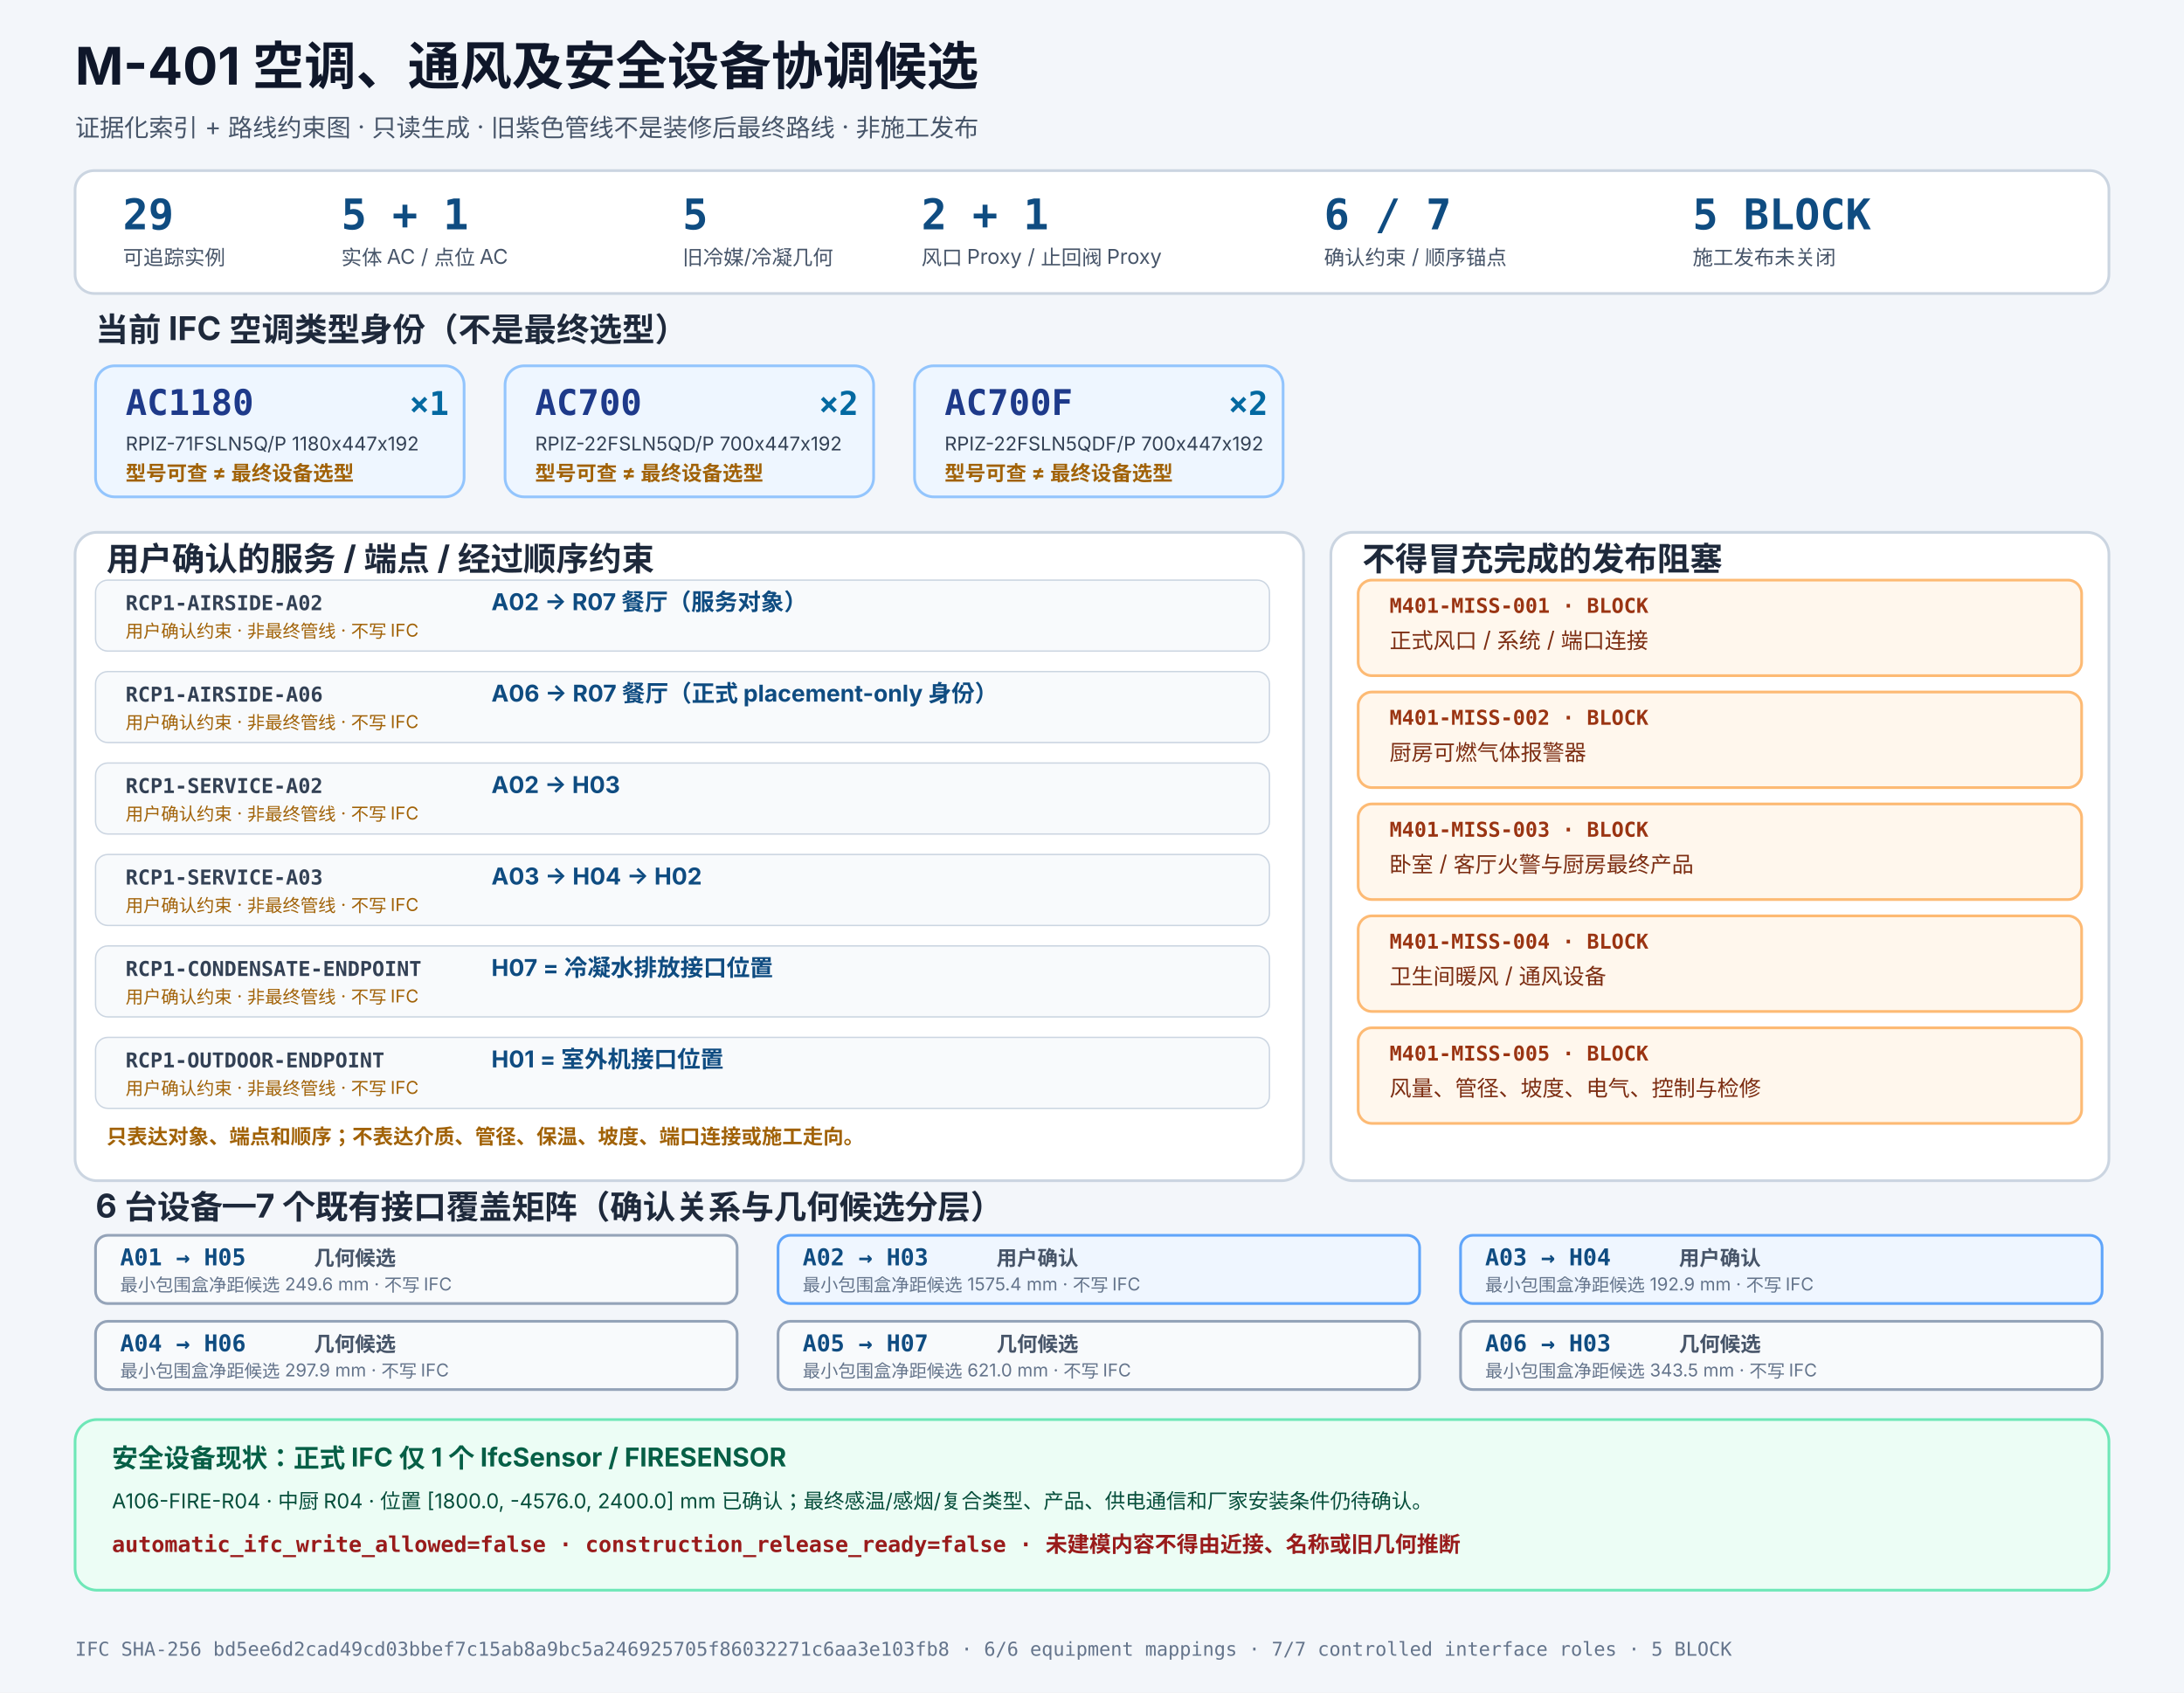
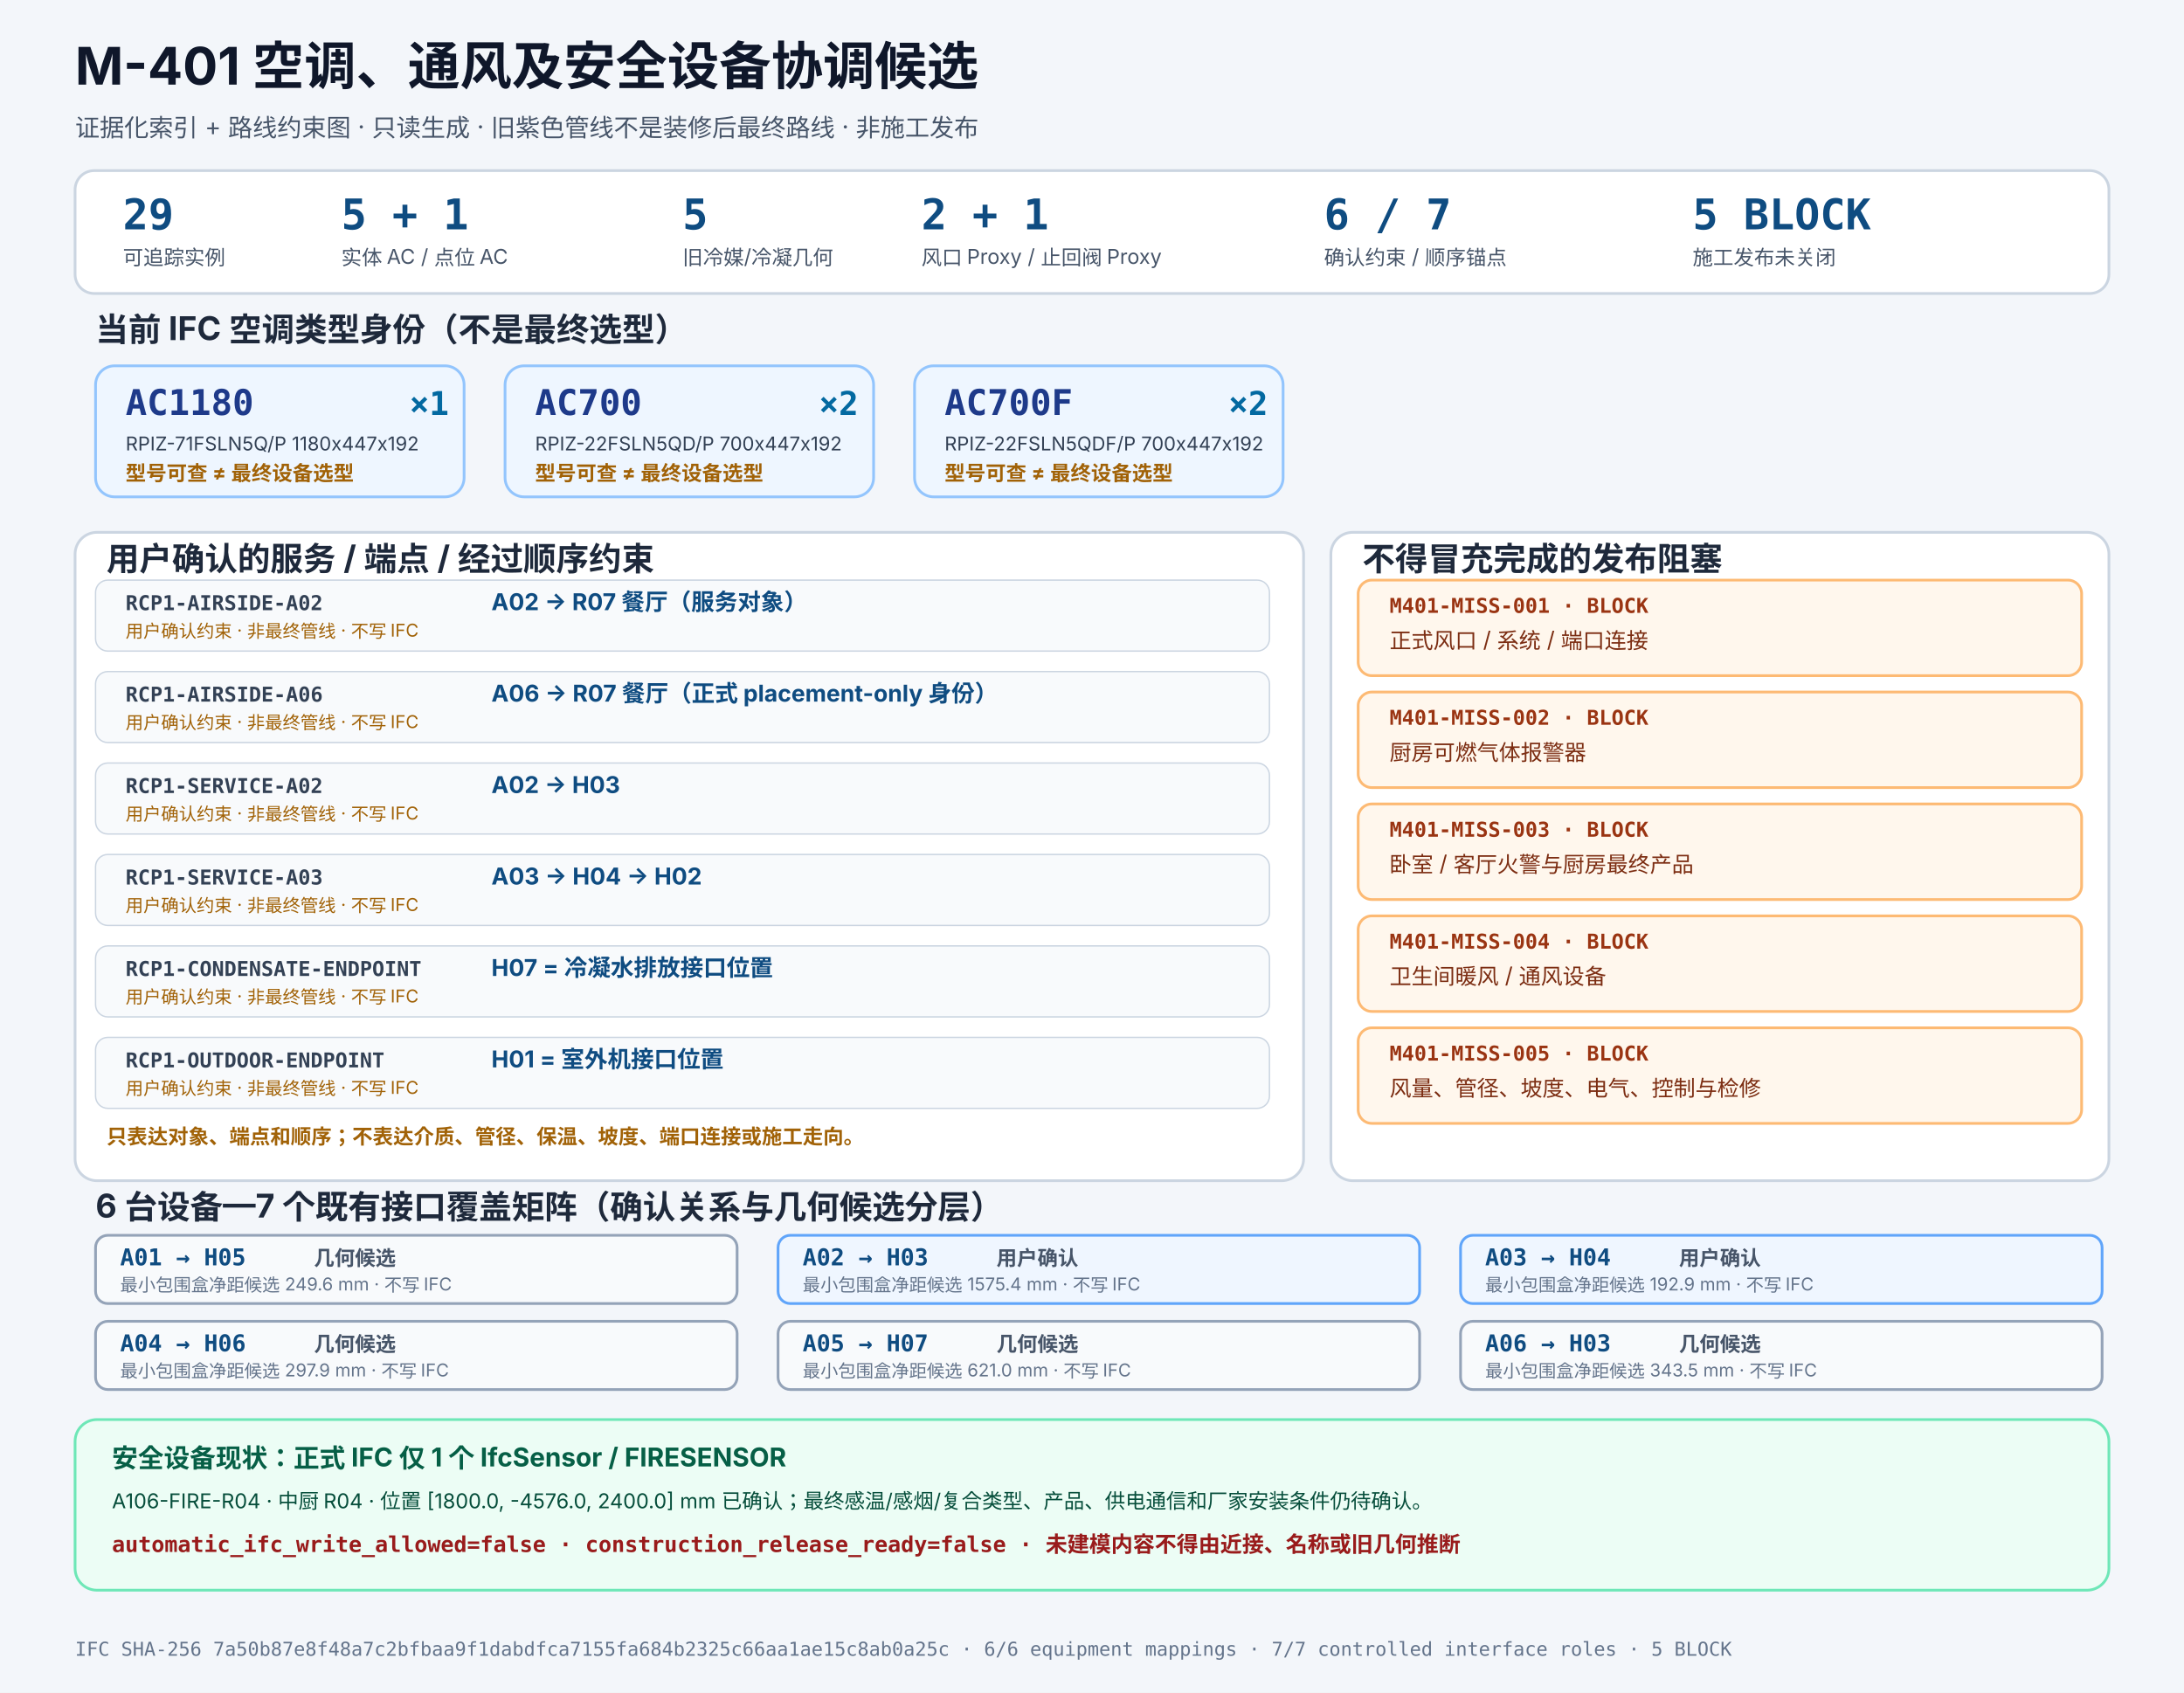
<svg xmlns="http://www.w3.org/2000/svg" width="1600" height="1240" viewBox="0 0 1600 1240">
  <style>
.bg{fill:#f3f6fa}.panel{fill:#fff;stroke:#cbd5e1;stroke-width:2}.card{fill:#eef6ff;stroke:#93c5fd;stroke-width:2}
.title{font:700 38px -apple-system,"PingFang SC",sans-serif;fill:#0f172a}.subtitle{font:18px -apple-system,"PingFang SC",sans-serif;fill:#475569}
.kpi{font:700 31px ui-monospace,SFMono-Regular,monospace;fill:#0f4c81}.kpi-label{font:15px -apple-system,"PingFang SC",sans-serif;fill:#475569}
.section{font:700 24px -apple-system,"PingFang SC",sans-serif;fill:#1e293b}.type{font:700 26px ui-monospace,monospace;fill:#1e3a8a}
.count{font:700 24px ui-monospace,monospace;fill:#0369a1}.small{font:14px -apple-system,"PingFang SC",sans-serif;fill:#334155}.warn{font:700 15px -apple-system,"PingFang SC",sans-serif;fill:#a16207}
.route{fill:#f8fafc;stroke:#cbd5e1}.route-id{font:700 15px ui-monospace,monospace;fill:#334155}.route-label{font:700 17px -apple-system,"PingFang SC",sans-serif;fill:#0f4c81}
.route-note{font:13px -apple-system,"PingFang SC",sans-serif;fill:#a16207}.block{fill:#fff7ed;stroke:#fdba74;stroke-width:2}
.block-id{font:700 15px ui-monospace,monospace;fill:#9a3412}.block-name{font:16px -apple-system,"PingFang SC",sans-serif;fill:#7c2d12}
.map-confirmed{fill:#eff6ff;stroke:#60a5fa;stroke-width:2}.map-candidate{fill:#f8fafc;stroke:#94a3b8;stroke-width:2}
.map-id{font:700 17px ui-monospace,monospace;fill:#0f4c81}.map-status{font:700 15px -apple-system,"PingFang SC",sans-serif;fill:#475569}
.map-note{font:13px -apple-system,"PingFang SC",sans-serif;fill:#64748b}
.safety{fill:#ecfdf5;stroke:#6ee7b7;stroke-width:2}.safety-title{font:700 19px -apple-system,"PingFang SC",sans-serif;fill:#065f46}
.safety-text{font:15px -apple-system,"PingFang SC",sans-serif;fill:#064e3b}.gate{font:700 16px ui-monospace,monospace;fill:#991b1b}
.footer{font:14px ui-monospace,monospace;fill:#64748b}
</style>
  <rect class="bg" width="1600" height="1240" />
  <text class="title" x="55" y="62">M-401 空调、通风及安全设备协调候选</text>
  <text class="subtitle" x="55" y="100">证据化索引 + 路线约束图 · 只读生成 · 旧紫色管线不是装修后最终路线 · 非施工发布</text>
  <rect class="panel" x="55" y="125" width="1490" height="90" rx="14" />
  <text class="kpi" x="90" y="168">29</text>
  <text class="kpi-label" x="90" y="194">可追踪实例</text>
  <text class="kpi" x="250" y="168">5 + 1</text>
  <text class="kpi-label" x="250" y="194">实体 AC / 点位 AC</text>
  <text class="kpi" x="500" y="168">5</text>
  <text class="kpi-label" x="500" y="194">旧冷媒/冷凝几何</text>
  <text class="kpi" x="675" y="168">2 + 1</text>
  <text class="kpi-label" x="675" y="194">风口 Proxy / 止回阀 Proxy</text>
  <text class="kpi" x="970" y="168">6 / 7</text>
  <text class="kpi-label" x="970" y="194">确认约束 / 顺序锚点</text>
  <text class="kpi" x="1240" y="168">5 BLOCK</text>
  <text class="kpi-label" x="1240" y="194">施工发布未关闭</text>
  <text class="section" x="70" y="250">当前 IFC 空调类型身份（不是最终选型）</text>
  <rect class="card" x="70" y="268" width="270" height="96" rx="14" />
  <text class="type" x="92" y="304">AC1180</text>
  <text class="count" x="300" y="304">×1</text>
  <text class="small" x="92" y="330">RPIZ-71FSLN5Q/P 1180x447x192</text>
  <text class="warn" x="92" y="352">型号可查 ≠ 最终设备选型</text>
  <rect class="card" x="370" y="268" width="270" height="96" rx="14" />
  <text class="type" x="392" y="304">AC700</text>
  <text class="count" x="600" y="304">×2</text>
  <text class="small" x="392" y="330">RPIZ-22FSLN5QD/P 700x447x192</text>
  <text class="warn" x="392" y="352">型号可查 ≠ 最终设备选型</text>
  <rect class="card" x="670" y="268" width="270" height="96" rx="14" />
  <text class="type" x="692" y="304">AC700F</text>
  <text class="count" x="900" y="304">×2</text>
  <text class="small" x="692" y="330">RPIZ-22FSLN5QDF/P 700x447x192</text>
  <text class="warn" x="692" y="352">型号可查 ≠ 最终设备选型</text>
  <rect class="panel" x="55" y="390" width="900" height="475" rx="16" />
  <text class="section" x="78" y="418">用户确认的服务 / 端点 / 经过顺序约束</text>
  <rect class="route" x="70" y="425" width="860" height="52" rx="9" />
  <text class="route-id" x="92" y="447">RCP1-AIRSIDE-A02</text>
  <text class="route-label" x="360" y="447">A02 → R07 餐厅（服务对象）</text>
  <text class="route-note" x="92" y="467">用户确认约束 · 非最终管线 · 不写 IFC</text>
  <rect class="route" x="70" y="492" width="860" height="52" rx="9" />
  <text class="route-id" x="92" y="514">RCP1-AIRSIDE-A06</text>
  <text class="route-label" x="360" y="514">A06 → R07 餐厅（正式 placement-only 身份）</text>
  <text class="route-note" x="92" y="534">用户确认约束 · 非最终管线 · 不写 IFC</text>
  <rect class="route" x="70" y="559" width="860" height="52" rx="9" />
  <text class="route-id" x="92" y="581">RCP1-SERVICE-A02</text>
  <text class="route-label" x="360" y="581">A02 → H03</text>
  <text class="route-note" x="92" y="601">用户确认约束 · 非最终管线 · 不写 IFC</text>
  <rect class="route" x="70" y="626" width="860" height="52" rx="9" />
  <text class="route-id" x="92" y="648">RCP1-SERVICE-A03</text>
  <text class="route-label" x="360" y="648">A03 → H04 → H02</text>
  <text class="route-note" x="92" y="668">用户确认约束 · 非最终管线 · 不写 IFC</text>
  <rect class="route" x="70" y="693" width="860" height="52" rx="9" />
  <text class="route-id" x="92" y="715">RCP1-CONDENSATE-ENDPOINT</text>
  <text class="route-label" x="360" y="715">H07 = 冷凝水排放接口位置</text>
  <text class="route-note" x="92" y="735">用户确认约束 · 非最终管线 · 不写 IFC</text>
  <rect class="route" x="70" y="760" width="860" height="52" rx="9" />
  <text class="route-id" x="92" y="782">RCP1-OUTDOOR-ENDPOINT</text>
  <text class="route-label" x="360" y="782">H01 = 室外机接口位置</text>
  <text class="route-note" x="92" y="802">用户确认约束 · 非最终管线 · 不写 IFC</text>
  <text class="warn" x="78" y="838">只表达对象、端点和顺序；不表达介质、管径、保温、坡度、端口连接或施工走向。</text>
  <rect class="panel" x="975" y="390" width="570" height="475" rx="16" />
  <text class="section" x="998" y="418">不得冒充完成的发布阻塞</text>
  <rect class="block" x="995" y="425" width="530" height="70" rx="10" />
  <text class="block-id" x="1018" y="449">M401-MISS-001 · BLOCK</text>
  <text class="block-name" x="1018" y="475">正式风口 / 系统 / 端口连接</text>
  <rect class="block" x="995" y="507" width="530" height="70" rx="10" />
  <text class="block-id" x="1018" y="531">M401-MISS-002 · BLOCK</text>
  <text class="block-name" x="1018" y="557">厨房可燃气体报警器</text>
  <rect class="block" x="995" y="589" width="530" height="70" rx="10" />
  <text class="block-id" x="1018" y="613">M401-MISS-003 · BLOCK</text>
  <text class="block-name" x="1018" y="639">卧室 / 客厅火警与厨房最终产品</text>
  <rect class="block" x="995" y="671" width="530" height="70" rx="10" />
  <text class="block-id" x="1018" y="695">M401-MISS-004 · BLOCK</text>
  <text class="block-name" x="1018" y="721">卫生间暖风 / 通风设备</text>
  <rect class="block" x="995" y="753" width="530" height="70" rx="10" />
  <text class="block-id" x="1018" y="777">M401-MISS-005 · BLOCK</text>
  <text class="block-name" x="1018" y="803">风量、管径、坡度、电气、控制与检修</text>
  <text class="section" x="70" y="892">6 台设备—7 个既有接口覆盖矩阵（确认关系与几何候选分层）</text>
  <rect class="map-candidate" x="70" y="905" width="470" height="50" rx="9" />
  <text class="map-id" x="88" y="927">A01 → H05</text>
  <text class="map-status" x="230" y="927">几何候选</text>
  <text class="map-note" x="88" y="946">最小包围盒净距候选 249.6 mm · 不写 IFC</text>
  <rect class="map-confirmed" x="570" y="905" width="470" height="50" rx="9" />
  <text class="map-id" x="588" y="927">A02 → H03</text>
  <text class="map-status" x="730" y="927">用户确认</text>
  <text class="map-note" x="588" y="946">最小包围盒净距候选 1575.4 mm · 不写 IFC</text>
  <rect class="map-confirmed" x="1070" y="905" width="470" height="50" rx="9" />
  <text class="map-id" x="1088" y="927">A03 → H04</text>
  <text class="map-status" x="1230" y="927">用户确认</text>
  <text class="map-note" x="1088" y="946">最小包围盒净距候选 192.9 mm · 不写 IFC</text>
  <rect class="map-candidate" x="70" y="968" width="470" height="50" rx="9" />
  <text class="map-id" x="88" y="990">A04 → H06</text>
  <text class="map-status" x="230" y="990">几何候选</text>
  <text class="map-note" x="88" y="1009">最小包围盒净距候选 297.9 mm · 不写 IFC</text>
  <rect class="map-candidate" x="570" y="968" width="470" height="50" rx="9" />
  <text class="map-id" x="588" y="990">A05 → H07</text>
  <text class="map-status" x="730" y="990">几何候选</text>
  <text class="map-note" x="588" y="1009">最小包围盒净距候选 621.0 mm · 不写 IFC</text>
  <rect class="map-candidate" x="1070" y="968" width="470" height="50" rx="9" />
  <text class="map-id" x="1088" y="990">A06 → H03</text>
  <text class="map-status" x="1230" y="990">几何候选</text>
  <text class="map-note" x="1088" y="1009">最小包围盒净距候选 343.5 mm · 不写 IFC</text>
  <rect class="safety" x="55" y="1040" width="1490" height="125" rx="16" />
  <text class="safety-title" x="82" y="1075">安全设备现状：正式 IFC 仅 1 个 IfcSensor / FIRESENSOR</text>
  <text class="safety-text" x="82" y="1105">A106-FIRE-R04 · 中厨 R04 · 位置 [1800.0, -4576.0, 2400.0] mm 已确认；最终感温/感烟/复合类型、产品、供电通信和厂家安装条件仍待确认。</text>
  <text class="gate" x="82" y="1137">automatic_ifc_write_allowed=false · construction_release_ready=false · 未建模内容不得由近接、名称或旧几何推断</text>
-   <text class="footer" x="55" y="1213">IFC SHA-256 bd5ee6d2cad49cd03bbef7c15ab8a9bc5a246925705f86032271c6aa3e103fb8 · 6/6 equipment mappings · 7/7 controlled interface roles · 5 BLOCK</text>
+   <text class="footer" x="55" y="1213">IFC SHA-256 7a50b87e8f48a7c2bfbaa9f1dabdfca7155fa684b2325c66aa1ae15c8ab0a25c · 6/6 equipment mappings · 7/7 controlled interface roles · 5 BLOCK</text>
</svg>
